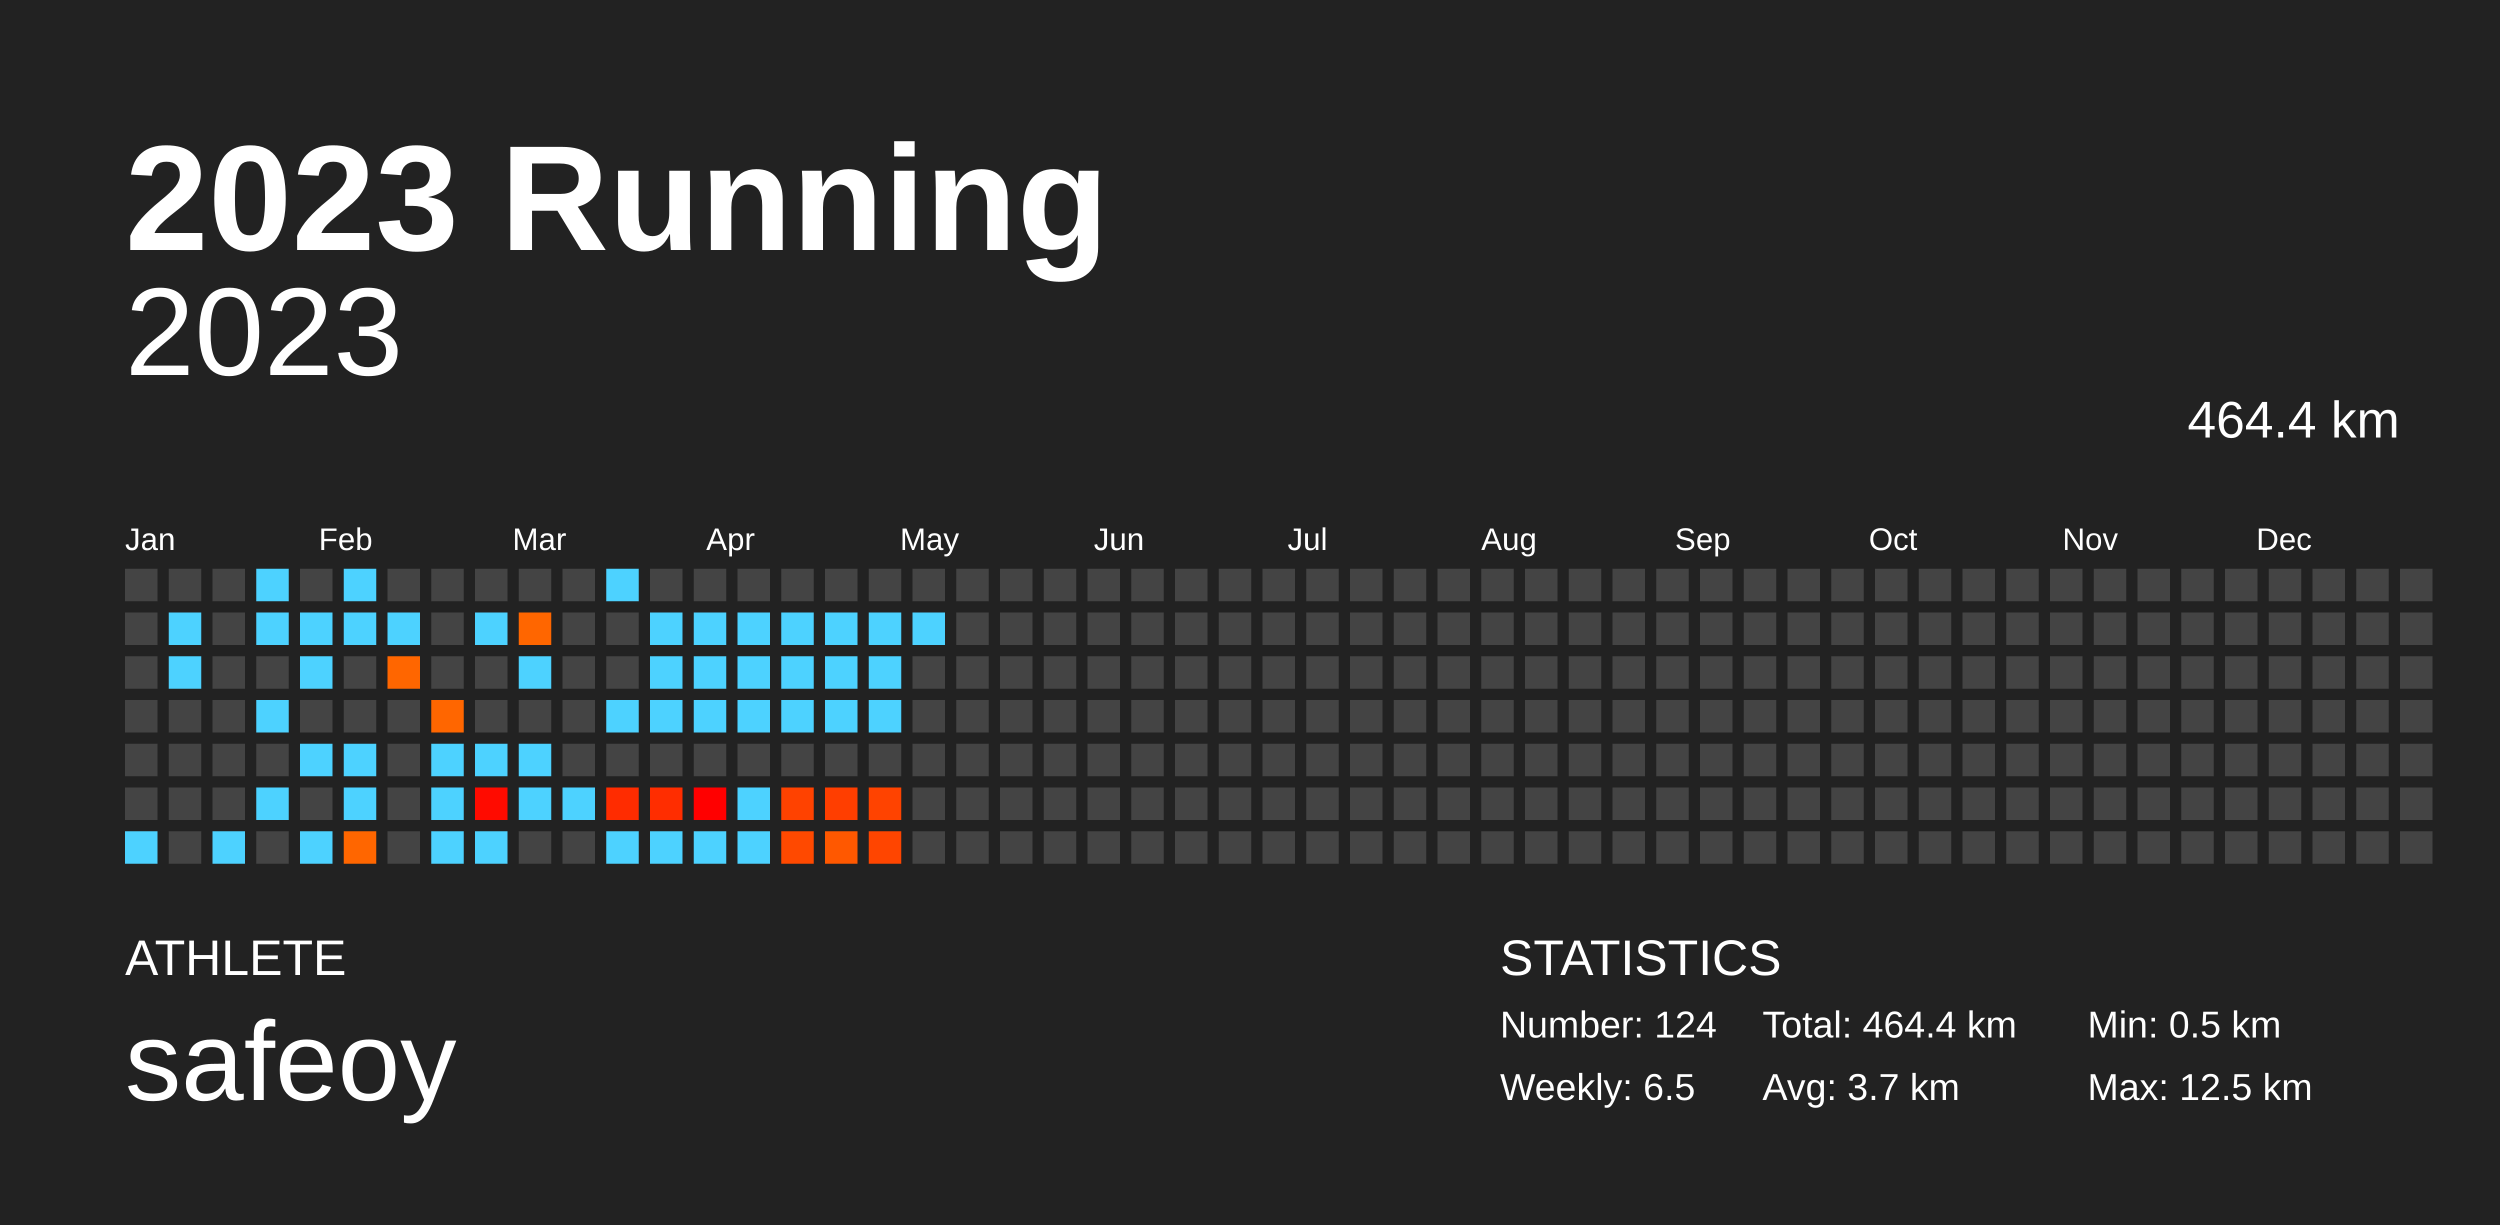
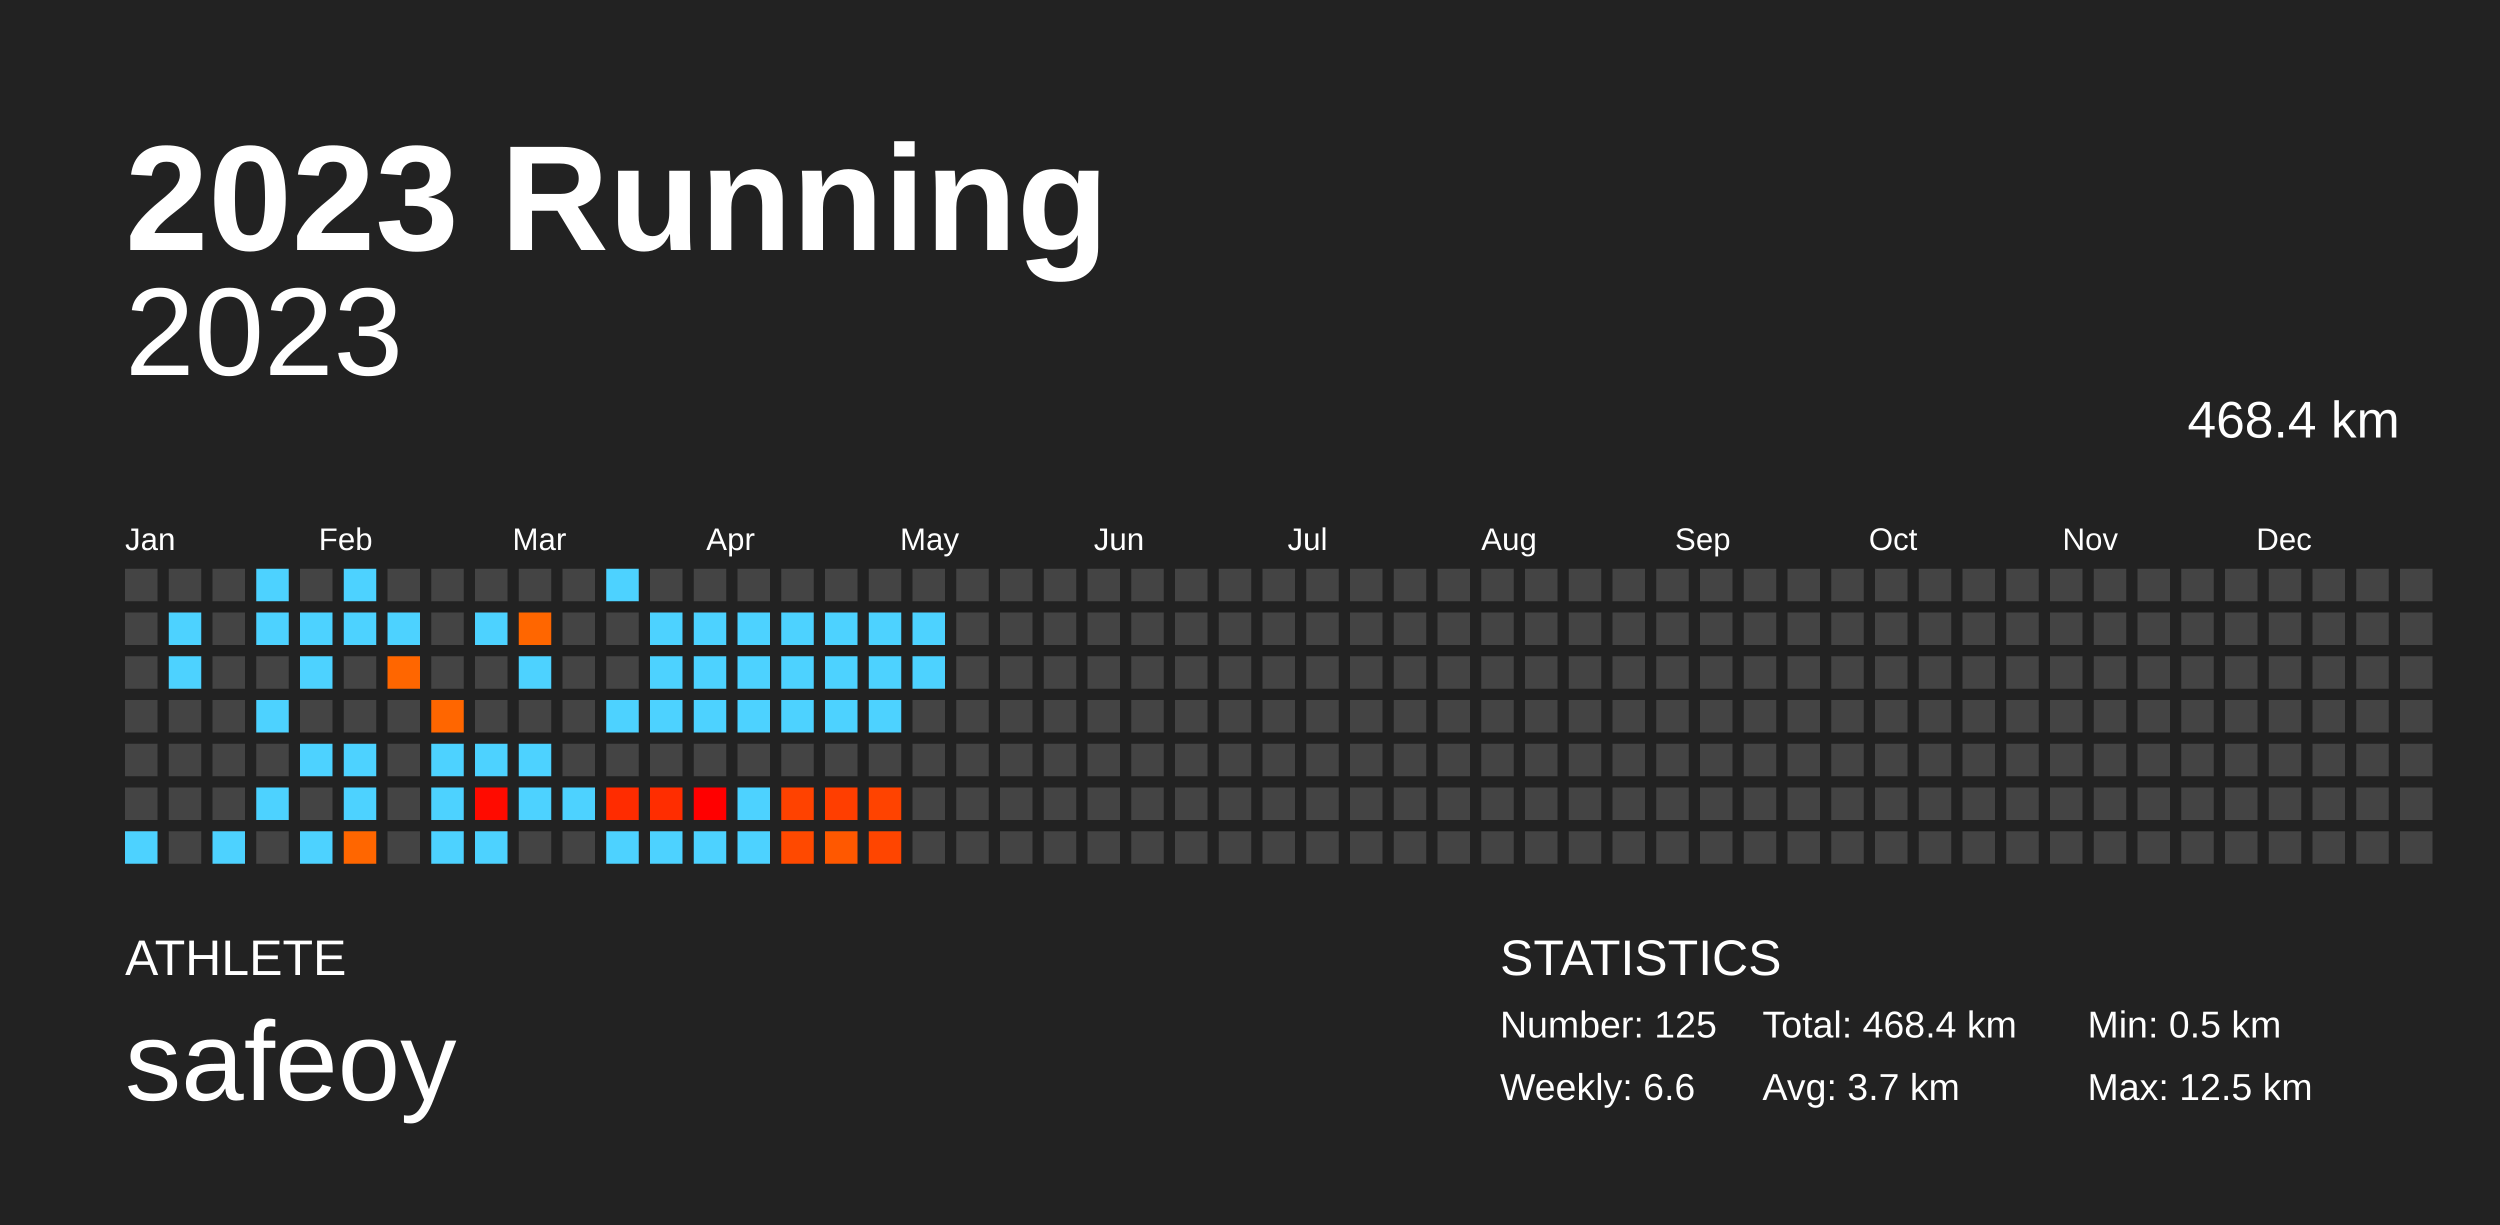
<svg xmlns="http://www.w3.org/2000/svg" baseProfile="full" height="98mm" version="1.1" viewBox="0,0,200,98" width="200mm">
  <defs />
  <rect fill="#222222" height="98" width="200" x="0" y="0" />
  <text fill="#FFFFFF" style="font-size:12px; font-family:Arial; font-weight:bold;" x="10" y="20">2023 Running</text>
  <text fill="#FFFFFF" style="font-size:4px; font-family:Arial" x="10" y="78">ATHLETE</text>
  <text fill="#FFFFFF" style="font-size:9px; font-family:Arial" x="10" y="88">safeoy</text>
  <text fill="#FFFFFF" style="font-size:4px; font-family:Arial" x="120" y="78">STATISTICS</text>
-   <text fill="#FFFFFF" style="font-size:3px; font-family:Arial" x="120" y="83">Number: 124</text>
-   <text fill="#FFFFFF" style="font-size:3px; font-family:Arial" x="120" y="88">Weekly: 6.5</text>
-   <text fill="#FFFFFF" style="font-size:3px; font-family:Arial" x="141" y="83">Total: 464.4 km</text>
+   <text fill="#FFFFFF" style="font-size:3px; font-family:Arial" x="120" y="83">Number: 125</text>
+   <text fill="#FFFFFF" style="font-size:3px; font-family:Arial" x="120" y="88">Weekly: 6.6</text>
+   <text fill="#FFFFFF" style="font-size:3px; font-family:Arial" x="141" y="83">Total: 468.4 km</text>
  <text fill="#FFFFFF" style="font-size:3px; font-family:Arial" x="141" y="88">Avg: 3.7 km</text>
  <text fill="#FFFFFF" style="font-size:3px; font-family:Arial" x="167" y="83">Min: 0.5 km</text>
  <text fill="#FFFFFF" style="font-size:3px; font-family:Arial" x="167" y="88">Max: 12.5 km</text>
  <text alignment-baseline="hanging" fill="#FFFFFF" style="font-size:10.0px; font-family:Arial;" x="10" y="30">2023</text>
-   <text alignment-baseline="hanging" fill="#FFFFFF" style="font-size:4.125px; font-family:Arial;" x="175" y="35">464.4 km</text>
+   <text alignment-baseline="hanging" fill="#FFFFFF" style="font-size:4.125px; font-family:Arial;" x="175" y="35">468.4 km</text>
  <text fill="#FFFFFF" style="font-size:2.5px; font-family:Arial" x="10.0" y="44">Jan</text>
  <text fill="#FFFFFF" style="font-size:2.5px; font-family:Arial" x="25.5" y="44">Feb</text>
  <text fill="#FFFFFF" style="font-size:2.5px; font-family:Arial" x="41.0" y="44">Mar</text>
  <text fill="#FFFFFF" style="font-size:2.5px; font-family:Arial" x="56.5" y="44">Apr</text>
  <text fill="#FFFFFF" style="font-size:2.5px; font-family:Arial" x="72.0" y="44">May</text>
  <text fill="#FFFFFF" style="font-size:2.5px; font-family:Arial" x="87.5" y="44">Jun</text>
  <text fill="#FFFFFF" style="font-size:2.5px; font-family:Arial" x="103.0" y="44">Jul</text>
  <text fill="#FFFFFF" style="font-size:2.5px; font-family:Arial" x="118.5" y="44">Aug</text>
  <text fill="#FFFFFF" style="font-size:2.5px; font-family:Arial" x="134.0" y="44">Sep</text>
  <text fill="#FFFFFF" style="font-size:2.5px; font-family:Arial" x="149.5" y="44">Oct</text>
  <text fill="#FFFFFF" style="font-size:2.5px; font-family:Arial" x="165.0" y="44">Nov</text>
  <text fill="#FFFFFF" style="font-size:2.5px; font-family:Arial" x="180.5" y="44">Dec</text>
  <rect fill="#444444" height="2.6" width="2.6" x="10.0" y="45.5" />
  <rect fill="#444444" height="2.6" width="2.6" x="10.0" y="49.0" />
  <rect fill="#444444" height="2.6" width="2.6" x="10.0" y="52.5" />
  <rect fill="#444444" height="2.6" width="2.6" x="10.0" y="56.0" />
  <rect fill="#444444" height="2.6" width="2.6" x="10.0" y="59.5" />
  <rect fill="#444444" height="2.6" width="2.6" x="10.0" y="63.0" />
  <rect fill="#4dd2ff" height="2.6" width="2.6" x="10.0" y="66.5" />
  <rect fill="#444444" height="2.6" width="2.6" x="13.5" y="45.5" />
  <rect fill="#4dd2ff" height="2.6" width="2.6" x="13.5" y="49.0" />
  <rect fill="#4dd2ff" height="2.6" width="2.6" x="13.5" y="52.5" />
  <rect fill="#444444" height="2.6" width="2.6" x="13.5" y="56.0" />
  <rect fill="#444444" height="2.6" width="2.6" x="13.5" y="59.5" />
  <rect fill="#444444" height="2.6" width="2.6" x="13.5" y="63.0" />
  <rect fill="#444444" height="2.6" width="2.6" x="13.5" y="66.5" />
  <rect fill="#444444" height="2.6" width="2.6" x="17.0" y="45.5" />
  <rect fill="#444444" height="2.6" width="2.6" x="17.0" y="49.0" />
  <rect fill="#444444" height="2.6" width="2.6" x="17.0" y="52.5" />
  <rect fill="#444444" height="2.6" width="2.6" x="17.0" y="56.0" />
  <rect fill="#444444" height="2.6" width="2.6" x="17.0" y="59.5" />
  <rect fill="#444444" height="2.6" width="2.6" x="17.0" y="63.0" />
  <rect fill="#4dd2ff" height="2.6" width="2.6" x="17.0" y="66.5" />
  <rect fill="#4dd2ff" height="2.6" width="2.6" x="20.5" y="45.5" />
  <rect fill="#4dd2ff" height="2.6" width="2.6" x="20.5" y="49.0" />
  <rect fill="#444444" height="2.6" width="2.6" x="20.5" y="52.5" />
  <rect fill="#4dd2ff" height="2.6" width="2.6" x="20.5" y="56.0" />
  <rect fill="#444444" height="2.6" width="2.6" x="20.5" y="59.5" />
  <rect fill="#4dd2ff" height="2.6" width="2.6" x="20.5" y="63.0" />
  <rect fill="#444444" height="2.6" width="2.6" x="20.5" y="66.5" />
  <rect fill="#444444" height="2.6" width="2.6" x="24.0" y="45.5" />
  <rect fill="#4dd2ff" height="2.6" width="2.6" x="24.0" y="49.0" />
  <rect fill="#4dd2ff" height="2.6" width="2.6" x="24.0" y="52.5" />
  <rect fill="#444444" height="2.6" width="2.6" x="24.0" y="56.0" />
  <rect fill="#4dd2ff" height="2.6" width="2.6" x="24.0" y="59.5" />
  <rect fill="#444444" height="2.6" width="2.6" x="24.0" y="63.0" />
  <rect fill="#4dd2ff" height="2.6" width="2.6" x="24.0" y="66.5" />
  <rect fill="#4dd2ff" height="2.6" width="2.6" x="27.5" y="45.5" />
  <rect fill="#4dd2ff" height="2.6" width="2.6" x="27.5" y="49.0" />
  <rect fill="#444444" height="2.6" width="2.6" x="27.5" y="52.5" />
  <rect fill="#444444" height="2.6" width="2.6" x="27.5" y="56.0" />
  <rect fill="#4dd2ff" height="2.6" width="2.6" x="27.5" y="59.5" />
  <rect fill="#4dd2ff" height="2.6" width="2.6" x="27.5" y="63.0" />
  <rect fill="#ff6600" height="2.6" width="2.6" x="27.5" y="66.5" />
  <rect fill="#444444" height="2.6" width="2.6" x="31.0" y="45.5" />
  <rect fill="#4dd2ff" height="2.6" width="2.6" x="31.0" y="49.0" />
  <rect fill="#ff6600" height="2.6" width="2.6" x="31.0" y="52.5" />
  <rect fill="#444444" height="2.6" width="2.6" x="31.0" y="56.0" />
  <rect fill="#444444" height="2.6" width="2.6" x="31.0" y="59.5" />
  <rect fill="#444444" height="2.6" width="2.6" x="31.0" y="63.0" />
  <rect fill="#444444" height="2.6" width="2.6" x="31.0" y="66.5" />
  <rect fill="#444444" height="2.6" width="2.6" x="34.5" y="45.5" />
  <rect fill="#444444" height="2.6" width="2.6" x="34.5" y="49.0" />
  <rect fill="#444444" height="2.6" width="2.6" x="34.5" y="52.5" />
  <rect fill="#ff6600" height="2.6" width="2.6" x="34.5" y="56.0" />
  <rect fill="#4dd2ff" height="2.6" width="2.6" x="34.5" y="59.5" />
  <rect fill="#4dd2ff" height="2.6" width="2.6" x="34.5" y="63.0" />
  <rect fill="#4dd2ff" height="2.6" width="2.6" x="34.5" y="66.5" />
  <rect fill="#444444" height="2.6" width="2.6" x="38.0" y="45.5" />
  <rect fill="#4dd2ff" height="2.6" width="2.6" x="38.0" y="49.0" />
  <rect fill="#444444" height="2.6" width="2.6" x="38.0" y="52.5" />
  <rect fill="#444444" height="2.6" width="2.6" x="38.0" y="56.0" />
  <rect fill="#4dd2ff" height="2.6" width="2.6" x="38.0" y="59.5" />
  <rect fill="#ff0b00" height="2.6" width="2.6" x="38.0" y="63.0" />
  <rect fill="#4dd2ff" height="2.6" width="2.6" x="38.0" y="66.5" />
  <rect fill="#444444" height="2.6" width="2.6" x="41.5" y="45.5" />
  <rect fill="#ff6600" height="2.6" width="2.6" x="41.5" y="49.0" />
  <rect fill="#4dd2ff" height="2.6" width="2.6" x="41.5" y="52.5" />
  <rect fill="#444444" height="2.6" width="2.6" x="41.5" y="56.0" />
  <rect fill="#4dd2ff" height="2.6" width="2.6" x="41.5" y="59.5" />
  <rect fill="#4dd2ff" height="2.6" width="2.6" x="41.5" y="63.0" />
  <rect fill="#444444" height="2.6" width="2.6" x="41.5" y="66.5" />
  <rect fill="#444444" height="2.6" width="2.6" x="45.0" y="45.5" />
  <rect fill="#444444" height="2.6" width="2.6" x="45.0" y="49.0" />
  <rect fill="#444444" height="2.6" width="2.6" x="45.0" y="52.5" />
  <rect fill="#444444" height="2.6" width="2.6" x="45.0" y="56.0" />
  <rect fill="#444444" height="2.6" width="2.6" x="45.0" y="59.5" />
  <rect fill="#4dd2ff" height="2.6" width="2.6" x="45.0" y="63.0" />
  <rect fill="#444444" height="2.6" width="2.6" x="45.0" y="66.5" />
  <rect fill="#4dd2ff" height="2.6" width="2.6" x="48.5" y="45.5" />
  <rect fill="#444444" height="2.6" width="2.6" x="48.5" y="49.0" />
  <rect fill="#444444" height="2.6" width="2.6" x="48.5" y="52.5" />
  <rect fill="#4dd2ff" height="2.6" width="2.6" x="48.5" y="56.0" />
  <rect fill="#444444" height="2.6" width="2.6" x="48.5" y="59.5" />
  <rect fill="#ff2c00" height="2.6" width="2.6" x="48.5" y="63.0" />
  <rect fill="#4dd2ff" height="2.6" width="2.6" x="48.5" y="66.5" />
  <rect fill="#444444" height="2.6" width="2.6" x="52.0" y="45.5" />
  <rect fill="#4dd2ff" height="2.6" width="2.6" x="52.0" y="49.0" />
  <rect fill="#4dd2ff" height="2.6" width="2.6" x="52.0" y="52.5" />
  <rect fill="#4dd2ff" height="2.6" width="2.6" x="52.0" y="56.0" />
  <rect fill="#444444" height="2.6" width="2.6" x="52.0" y="59.5" />
  <rect fill="#ff2d00" height="2.6" width="2.6" x="52.0" y="63.0" />
  <rect fill="#4dd2ff" height="2.6" width="2.6" x="52.0" y="66.5" />
  <rect fill="#444444" height="2.6" width="2.6" x="55.5" y="45.5" />
  <rect fill="#4dd2ff" height="2.6" width="2.6" x="55.5" y="49.0" />
  <rect fill="#4dd2ff" height="2.6" width="2.6" x="55.5" y="52.5" />
  <rect fill="#4dd2ff" height="2.6" width="2.6" x="55.5" y="56.0" />
  <rect fill="#444444" height="2.6" width="2.6" x="55.5" y="59.5" />
  <rect fill="#ff0000" height="2.6" width="2.6" x="55.5" y="63.0" />
  <rect fill="#4dd2ff" height="2.6" width="2.6" x="55.5" y="66.5" />
  <rect fill="#444444" height="2.6" width="2.6" x="59.0" y="45.5" />
  <rect fill="#4dd2ff" height="2.6" width="2.6" x="59.0" y="49.0" />
  <rect fill="#4dd2ff" height="2.6" width="2.6" x="59.0" y="52.5" />
  <rect fill="#4dd2ff" height="2.6" width="2.6" x="59.0" y="56.0" />
  <rect fill="#444444" height="2.6" width="2.6" x="59.0" y="59.5" />
  <rect fill="#4dd2ff" height="2.6" width="2.6" x="59.0" y="63.0" />
  <rect fill="#4dd2ff" height="2.6" width="2.6" x="59.0" y="66.5" />
  <rect fill="#444444" height="2.6" width="2.6" x="62.5" y="45.5" />
  <rect fill="#4dd2ff" height="2.6" width="2.6" x="62.5" y="49.0" />
  <rect fill="#4dd2ff" height="2.6" width="2.6" x="62.5" y="52.5" />
  <rect fill="#4dd2ff" height="2.6" width="2.6" x="62.5" y="56.0" />
  <rect fill="#444444" height="2.6" width="2.6" x="62.5" y="59.5" />
  <rect fill="#ff4200" height="2.6" width="2.6" x="62.5" y="63.0" />
  <rect fill="#ff4900" height="2.6" width="2.6" x="62.5" y="66.5" />
  <rect fill="#444444" height="2.6" width="2.6" x="66.0" y="45.5" />
  <rect fill="#4dd2ff" height="2.6" width="2.6" x="66.0" y="49.0" />
  <rect fill="#4dd2ff" height="2.6" width="2.6" x="66.0" y="52.5" />
  <rect fill="#4dd2ff" height="2.6" width="2.6" x="66.0" y="56.0" />
  <rect fill="#444444" height="2.6" width="2.6" x="66.0" y="59.5" />
  <rect fill="#ff3e00" height="2.6" width="2.6" x="66.0" y="63.0" />
  <rect fill="#ff5800" height="2.6" width="2.6" x="66.0" y="66.5" />
  <rect fill="#444444" height="2.6" width="2.6" x="69.5" y="45.5" />
  <rect fill="#4dd2ff" height="2.6" width="2.6" x="69.5" y="49.0" />
  <rect fill="#4dd2ff" height="2.6" width="2.6" x="69.5" y="52.5" />
  <rect fill="#4dd2ff" height="2.6" width="2.6" x="69.5" y="56.0" />
  <rect fill="#444444" height="2.6" width="2.6" x="69.5" y="59.5" />
  <rect fill="#ff4300" height="2.6" width="2.6" x="69.5" y="63.0" />
  <rect fill="#ff4500" height="2.6" width="2.6" x="69.5" y="66.5" />
  <rect fill="#444444" height="2.6" width="2.6" x="73.0" y="45.5" />
  <rect fill="#4dd2ff" height="2.6" width="2.6" x="73.0" y="49.0" />
-   <rect fill="#444444" height="2.6" width="2.6" x="73.0" y="52.5" />
+   <rect fill="#4dd2ff" height="2.6" width="2.6" x="73.0" y="52.5" />
  <rect fill="#444444" height="2.6" width="2.6" x="73.0" y="56.0" />
  <rect fill="#444444" height="2.6" width="2.6" x="73.0" y="59.5" />
  <rect fill="#444444" height="2.6" width="2.6" x="73.0" y="63.0" />
  <rect fill="#444444" height="2.6" width="2.6" x="73.0" y="66.5" />
  <rect fill="#444444" height="2.6" width="2.6" x="76.5" y="45.5" />
  <rect fill="#444444" height="2.6" width="2.6" x="76.5" y="49.0" />
  <rect fill="#444444" height="2.6" width="2.6" x="76.5" y="52.5" />
  <rect fill="#444444" height="2.6" width="2.6" x="76.5" y="56.0" />
  <rect fill="#444444" height="2.6" width="2.6" x="76.5" y="59.5" />
  <rect fill="#444444" height="2.6" width="2.6" x="76.5" y="63.0" />
  <rect fill="#444444" height="2.6" width="2.6" x="76.5" y="66.5" />
  <rect fill="#444444" height="2.6" width="2.6" x="80.0" y="45.5" />
  <rect fill="#444444" height="2.6" width="2.6" x="80.0" y="49.0" />
  <rect fill="#444444" height="2.6" width="2.6" x="80.0" y="52.5" />
  <rect fill="#444444" height="2.6" width="2.6" x="80.0" y="56.0" />
  <rect fill="#444444" height="2.6" width="2.6" x="80.0" y="59.5" />
  <rect fill="#444444" height="2.6" width="2.6" x="80.0" y="63.0" />
  <rect fill="#444444" height="2.6" width="2.6" x="80.0" y="66.5" />
  <rect fill="#444444" height="2.6" width="2.6" x="83.5" y="45.5" />
  <rect fill="#444444" height="2.6" width="2.6" x="83.5" y="49.0" />
  <rect fill="#444444" height="2.6" width="2.6" x="83.5" y="52.5" />
  <rect fill="#444444" height="2.6" width="2.6" x="83.5" y="56.0" />
  <rect fill="#444444" height="2.6" width="2.6" x="83.5" y="59.5" />
  <rect fill="#444444" height="2.6" width="2.6" x="83.5" y="63.0" />
  <rect fill="#444444" height="2.6" width="2.6" x="83.5" y="66.5" />
  <rect fill="#444444" height="2.6" width="2.6" x="87.0" y="45.5" />
  <rect fill="#444444" height="2.6" width="2.6" x="87.0" y="49.0" />
  <rect fill="#444444" height="2.6" width="2.6" x="87.0" y="52.5" />
  <rect fill="#444444" height="2.6" width="2.6" x="87.0" y="56.0" />
  <rect fill="#444444" height="2.6" width="2.6" x="87.0" y="59.5" />
  <rect fill="#444444" height="2.6" width="2.6" x="87.0" y="63.0" />
  <rect fill="#444444" height="2.6" width="2.6" x="87.0" y="66.5" />
  <rect fill="#444444" height="2.6" width="2.6" x="90.5" y="45.5" />
  <rect fill="#444444" height="2.6" width="2.6" x="90.5" y="49.0" />
  <rect fill="#444444" height="2.6" width="2.6" x="90.5" y="52.5" />
  <rect fill="#444444" height="2.6" width="2.6" x="90.5" y="56.0" />
  <rect fill="#444444" height="2.6" width="2.6" x="90.5" y="59.5" />
  <rect fill="#444444" height="2.6" width="2.6" x="90.5" y="63.0" />
  <rect fill="#444444" height="2.6" width="2.6" x="90.5" y="66.5" />
  <rect fill="#444444" height="2.6" width="2.6" x="94.0" y="45.5" />
  <rect fill="#444444" height="2.6" width="2.6" x="94.0" y="49.0" />
  <rect fill="#444444" height="2.6" width="2.6" x="94.0" y="52.5" />
  <rect fill="#444444" height="2.6" width="2.6" x="94.0" y="56.0" />
  <rect fill="#444444" height="2.6" width="2.6" x="94.0" y="59.5" />
  <rect fill="#444444" height="2.6" width="2.6" x="94.0" y="63.0" />
  <rect fill="#444444" height="2.6" width="2.6" x="94.0" y="66.5" />
  <rect fill="#444444" height="2.6" width="2.6" x="97.5" y="45.5" />
  <rect fill="#444444" height="2.6" width="2.6" x="97.5" y="49.0" />
  <rect fill="#444444" height="2.6" width="2.6" x="97.5" y="52.5" />
  <rect fill="#444444" height="2.6" width="2.6" x="97.5" y="56.0" />
  <rect fill="#444444" height="2.6" width="2.6" x="97.5" y="59.5" />
  <rect fill="#444444" height="2.6" width="2.6" x="97.5" y="63.0" />
  <rect fill="#444444" height="2.6" width="2.6" x="97.5" y="66.5" />
  <rect fill="#444444" height="2.6" width="2.6" x="101.0" y="45.5" />
  <rect fill="#444444" height="2.6" width="2.6" x="101.0" y="49.0" />
  <rect fill="#444444" height="2.6" width="2.6" x="101.0" y="52.5" />
  <rect fill="#444444" height="2.6" width="2.6" x="101.0" y="56.0" />
  <rect fill="#444444" height="2.6" width="2.6" x="101.0" y="59.5" />
  <rect fill="#444444" height="2.6" width="2.6" x="101.0" y="63.0" />
  <rect fill="#444444" height="2.6" width="2.6" x="101.0" y="66.5" />
  <rect fill="#444444" height="2.6" width="2.6" x="104.5" y="45.5" />
  <rect fill="#444444" height="2.6" width="2.6" x="104.5" y="49.0" />
  <rect fill="#444444" height="2.6" width="2.6" x="104.5" y="52.5" />
  <rect fill="#444444" height="2.6" width="2.6" x="104.5" y="56.0" />
  <rect fill="#444444" height="2.6" width="2.6" x="104.5" y="59.5" />
  <rect fill="#444444" height="2.6" width="2.6" x="104.5" y="63.0" />
  <rect fill="#444444" height="2.6" width="2.6" x="104.5" y="66.5" />
  <rect fill="#444444" height="2.6" width="2.6" x="108.0" y="45.5" />
  <rect fill="#444444" height="2.6" width="2.6" x="108.0" y="49.0" />
  <rect fill="#444444" height="2.6" width="2.6" x="108.0" y="52.5" />
  <rect fill="#444444" height="2.6" width="2.6" x="108.0" y="56.0" />
  <rect fill="#444444" height="2.6" width="2.6" x="108.0" y="59.5" />
  <rect fill="#444444" height="2.6" width="2.6" x="108.0" y="63.0" />
  <rect fill="#444444" height="2.6" width="2.6" x="108.0" y="66.5" />
  <rect fill="#444444" height="2.6" width="2.6" x="111.5" y="45.5" />
  <rect fill="#444444" height="2.6" width="2.6" x="111.5" y="49.0" />
  <rect fill="#444444" height="2.6" width="2.6" x="111.5" y="52.5" />
  <rect fill="#444444" height="2.6" width="2.6" x="111.5" y="56.0" />
  <rect fill="#444444" height="2.6" width="2.6" x="111.5" y="59.5" />
  <rect fill="#444444" height="2.6" width="2.6" x="111.5" y="63.0" />
  <rect fill="#444444" height="2.6" width="2.6" x="111.5" y="66.5" />
  <rect fill="#444444" height="2.6" width="2.6" x="115.0" y="45.5" />
  <rect fill="#444444" height="2.6" width="2.6" x="115.0" y="49.0" />
  <rect fill="#444444" height="2.6" width="2.6" x="115.0" y="52.5" />
  <rect fill="#444444" height="2.6" width="2.6" x="115.0" y="56.0" />
  <rect fill="#444444" height="2.6" width="2.6" x="115.0" y="59.5" />
  <rect fill="#444444" height="2.6" width="2.6" x="115.0" y="63.0" />
  <rect fill="#444444" height="2.6" width="2.6" x="115.0" y="66.5" />
  <rect fill="#444444" height="2.6" width="2.6" x="118.5" y="45.5" />
  <rect fill="#444444" height="2.6" width="2.6" x="118.5" y="49.0" />
  <rect fill="#444444" height="2.6" width="2.6" x="118.5" y="52.5" />
  <rect fill="#444444" height="2.6" width="2.6" x="118.5" y="56.0" />
  <rect fill="#444444" height="2.6" width="2.6" x="118.5" y="59.5" />
  <rect fill="#444444" height="2.6" width="2.6" x="118.5" y="63.0" />
  <rect fill="#444444" height="2.6" width="2.6" x="118.5" y="66.5" />
  <rect fill="#444444" height="2.6" width="2.6" x="122.0" y="45.5" />
  <rect fill="#444444" height="2.6" width="2.6" x="122.0" y="49.0" />
  <rect fill="#444444" height="2.6" width="2.6" x="122.0" y="52.5" />
  <rect fill="#444444" height="2.6" width="2.6" x="122.0" y="56.0" />
  <rect fill="#444444" height="2.6" width="2.6" x="122.0" y="59.5" />
  <rect fill="#444444" height="2.6" width="2.6" x="122.0" y="63.0" />
  <rect fill="#444444" height="2.6" width="2.6" x="122.0" y="66.5" />
  <rect fill="#444444" height="2.6" width="2.6" x="125.5" y="45.5" />
  <rect fill="#444444" height="2.6" width="2.6" x="125.5" y="49.0" />
  <rect fill="#444444" height="2.6" width="2.6" x="125.5" y="52.5" />
  <rect fill="#444444" height="2.6" width="2.6" x="125.5" y="56.0" />
  <rect fill="#444444" height="2.6" width="2.6" x="125.5" y="59.5" />
  <rect fill="#444444" height="2.6" width="2.6" x="125.5" y="63.0" />
  <rect fill="#444444" height="2.6" width="2.6" x="125.5" y="66.5" />
  <rect fill="#444444" height="2.6" width="2.6" x="129.0" y="45.5" />
  <rect fill="#444444" height="2.6" width="2.6" x="129.0" y="49.0" />
  <rect fill="#444444" height="2.6" width="2.6" x="129.0" y="52.5" />
  <rect fill="#444444" height="2.6" width="2.6" x="129.0" y="56.0" />
  <rect fill="#444444" height="2.6" width="2.6" x="129.0" y="59.5" />
  <rect fill="#444444" height="2.6" width="2.6" x="129.0" y="63.0" />
  <rect fill="#444444" height="2.6" width="2.6" x="129.0" y="66.5" />
  <rect fill="#444444" height="2.6" width="2.6" x="132.5" y="45.5" />
  <rect fill="#444444" height="2.6" width="2.6" x="132.5" y="49.0" />
  <rect fill="#444444" height="2.6" width="2.6" x="132.5" y="52.5" />
  <rect fill="#444444" height="2.6" width="2.6" x="132.5" y="56.0" />
  <rect fill="#444444" height="2.6" width="2.6" x="132.5" y="59.5" />
  <rect fill="#444444" height="2.6" width="2.6" x="132.5" y="63.0" />
  <rect fill="#444444" height="2.6" width="2.6" x="132.5" y="66.5" />
  <rect fill="#444444" height="2.6" width="2.6" x="136.0" y="45.5" />
  <rect fill="#444444" height="2.6" width="2.6" x="136.0" y="49.0" />
  <rect fill="#444444" height="2.6" width="2.6" x="136.0" y="52.5" />
  <rect fill="#444444" height="2.6" width="2.6" x="136.0" y="56.0" />
  <rect fill="#444444" height="2.6" width="2.6" x="136.0" y="59.5" />
  <rect fill="#444444" height="2.6" width="2.6" x="136.0" y="63.0" />
  <rect fill="#444444" height="2.6" width="2.6" x="136.0" y="66.5" />
  <rect fill="#444444" height="2.6" width="2.6" x="139.5" y="45.5" />
  <rect fill="#444444" height="2.6" width="2.6" x="139.5" y="49.0" />
  <rect fill="#444444" height="2.6" width="2.6" x="139.5" y="52.5" />
  <rect fill="#444444" height="2.6" width="2.6" x="139.5" y="56.0" />
  <rect fill="#444444" height="2.6" width="2.6" x="139.5" y="59.5" />
  <rect fill="#444444" height="2.6" width="2.6" x="139.5" y="63.0" />
  <rect fill="#444444" height="2.6" width="2.6" x="139.5" y="66.5" />
  <rect fill="#444444" height="2.6" width="2.6" x="143.0" y="45.5" />
  <rect fill="#444444" height="2.6" width="2.6" x="143.0" y="49.0" />
  <rect fill="#444444" height="2.6" width="2.6" x="143.0" y="52.5" />
  <rect fill="#444444" height="2.6" width="2.6" x="143.0" y="56.0" />
  <rect fill="#444444" height="2.6" width="2.6" x="143.0" y="59.5" />
  <rect fill="#444444" height="2.6" width="2.6" x="143.0" y="63.0" />
  <rect fill="#444444" height="2.6" width="2.6" x="143.0" y="66.5" />
  <rect fill="#444444" height="2.6" width="2.6" x="146.5" y="45.5" />
  <rect fill="#444444" height="2.6" width="2.6" x="146.5" y="49.0" />
  <rect fill="#444444" height="2.6" width="2.6" x="146.5" y="52.5" />
  <rect fill="#444444" height="2.6" width="2.6" x="146.5" y="56.0" />
  <rect fill="#444444" height="2.6" width="2.6" x="146.5" y="59.5" />
  <rect fill="#444444" height="2.6" width="2.6" x="146.5" y="63.0" />
  <rect fill="#444444" height="2.6" width="2.6" x="146.5" y="66.5" />
  <rect fill="#444444" height="2.6" width="2.6" x="150.0" y="45.5" />
  <rect fill="#444444" height="2.6" width="2.6" x="150.0" y="49.0" />
  <rect fill="#444444" height="2.6" width="2.6" x="150.0" y="52.5" />
  <rect fill="#444444" height="2.6" width="2.6" x="150.0" y="56.0" />
  <rect fill="#444444" height="2.6" width="2.6" x="150.0" y="59.5" />
  <rect fill="#444444" height="2.6" width="2.6" x="150.0" y="63.0" />
  <rect fill="#444444" height="2.6" width="2.6" x="150.0" y="66.5" />
  <rect fill="#444444" height="2.6" width="2.6" x="153.5" y="45.5" />
  <rect fill="#444444" height="2.6" width="2.6" x="153.5" y="49.0" />
  <rect fill="#444444" height="2.6" width="2.6" x="153.5" y="52.5" />
  <rect fill="#444444" height="2.6" width="2.6" x="153.5" y="56.0" />
  <rect fill="#444444" height="2.6" width="2.6" x="153.5" y="59.5" />
  <rect fill="#444444" height="2.6" width="2.6" x="153.5" y="63.0" />
  <rect fill="#444444" height="2.6" width="2.6" x="153.5" y="66.5" />
  <rect fill="#444444" height="2.6" width="2.6" x="157.0" y="45.5" />
  <rect fill="#444444" height="2.6" width="2.6" x="157.0" y="49.0" />
  <rect fill="#444444" height="2.6" width="2.6" x="157.0" y="52.5" />
  <rect fill="#444444" height="2.6" width="2.6" x="157.0" y="56.0" />
  <rect fill="#444444" height="2.6" width="2.6" x="157.0" y="59.5" />
  <rect fill="#444444" height="2.6" width="2.6" x="157.0" y="63.0" />
  <rect fill="#444444" height="2.6" width="2.6" x="157.0" y="66.5" />
  <rect fill="#444444" height="2.6" width="2.6" x="160.5" y="45.5" />
  <rect fill="#444444" height="2.6" width="2.6" x="160.5" y="49.0" />
  <rect fill="#444444" height="2.6" width="2.6" x="160.5" y="52.5" />
  <rect fill="#444444" height="2.6" width="2.6" x="160.5" y="56.0" />
  <rect fill="#444444" height="2.6" width="2.6" x="160.5" y="59.5" />
  <rect fill="#444444" height="2.6" width="2.6" x="160.5" y="63.0" />
  <rect fill="#444444" height="2.6" width="2.6" x="160.5" y="66.5" />
  <rect fill="#444444" height="2.6" width="2.6" x="164.0" y="45.5" />
  <rect fill="#444444" height="2.6" width="2.6" x="164.0" y="49.0" />
  <rect fill="#444444" height="2.6" width="2.6" x="164.0" y="52.5" />
  <rect fill="#444444" height="2.6" width="2.6" x="164.0" y="56.0" />
  <rect fill="#444444" height="2.6" width="2.6" x="164.0" y="59.5" />
  <rect fill="#444444" height="2.6" width="2.6" x="164.0" y="63.0" />
  <rect fill="#444444" height="2.6" width="2.6" x="164.0" y="66.5" />
  <rect fill="#444444" height="2.6" width="2.6" x="167.5" y="45.5" />
  <rect fill="#444444" height="2.6" width="2.6" x="167.5" y="49.0" />
  <rect fill="#444444" height="2.6" width="2.6" x="167.5" y="52.5" />
  <rect fill="#444444" height="2.6" width="2.6" x="167.5" y="56.0" />
  <rect fill="#444444" height="2.6" width="2.6" x="167.5" y="59.5" />
  <rect fill="#444444" height="2.6" width="2.6" x="167.5" y="63.0" />
  <rect fill="#444444" height="2.6" width="2.6" x="167.5" y="66.5" />
  <rect fill="#444444" height="2.6" width="2.6" x="171.0" y="45.5" />
  <rect fill="#444444" height="2.6" width="2.6" x="171.0" y="49.0" />
  <rect fill="#444444" height="2.6" width="2.6" x="171.0" y="52.5" />
  <rect fill="#444444" height="2.6" width="2.6" x="171.0" y="56.0" />
  <rect fill="#444444" height="2.6" width="2.6" x="171.0" y="59.5" />
  <rect fill="#444444" height="2.6" width="2.6" x="171.0" y="63.0" />
  <rect fill="#444444" height="2.6" width="2.6" x="171.0" y="66.5" />
  <rect fill="#444444" height="2.6" width="2.6" x="174.5" y="45.5" />
  <rect fill="#444444" height="2.6" width="2.6" x="174.5" y="49.0" />
  <rect fill="#444444" height="2.6" width="2.6" x="174.5" y="52.5" />
  <rect fill="#444444" height="2.6" width="2.6" x="174.5" y="56.0" />
  <rect fill="#444444" height="2.6" width="2.6" x="174.5" y="59.5" />
  <rect fill="#444444" height="2.6" width="2.6" x="174.5" y="63.0" />
  <rect fill="#444444" height="2.6" width="2.6" x="174.5" y="66.5" />
  <rect fill="#444444" height="2.6" width="2.6" x="178.0" y="45.5" />
  <rect fill="#444444" height="2.6" width="2.6" x="178.0" y="49.0" />
  <rect fill="#444444" height="2.6" width="2.6" x="178.0" y="52.5" />
  <rect fill="#444444" height="2.6" width="2.6" x="178.0" y="56.0" />
  <rect fill="#444444" height="2.6" width="2.6" x="178.0" y="59.5" />
  <rect fill="#444444" height="2.6" width="2.6" x="178.0" y="63.0" />
  <rect fill="#444444" height="2.6" width="2.6" x="178.0" y="66.5" />
  <rect fill="#444444" height="2.6" width="2.6" x="181.5" y="45.5" />
  <rect fill="#444444" height="2.6" width="2.6" x="181.5" y="49.0" />
  <rect fill="#444444" height="2.6" width="2.6" x="181.5" y="52.5" />
  <rect fill="#444444" height="2.6" width="2.6" x="181.5" y="56.0" />
  <rect fill="#444444" height="2.6" width="2.6" x="181.5" y="59.5" />
  <rect fill="#444444" height="2.6" width="2.6" x="181.5" y="63.0" />
  <rect fill="#444444" height="2.6" width="2.6" x="181.5" y="66.5" />
  <rect fill="#444444" height="2.6" width="2.6" x="185.0" y="45.5" />
  <rect fill="#444444" height="2.6" width="2.6" x="185.0" y="49.0" />
  <rect fill="#444444" height="2.6" width="2.6" x="185.0" y="52.5" />
  <rect fill="#444444" height="2.6" width="2.6" x="185.0" y="56.0" />
  <rect fill="#444444" height="2.6" width="2.6" x="185.0" y="59.5" />
  <rect fill="#444444" height="2.6" width="2.6" x="185.0" y="63.0" />
  <rect fill="#444444" height="2.6" width="2.6" x="185.0" y="66.5" />
  <rect fill="#444444" height="2.6" width="2.6" x="188.5" y="45.5" />
  <rect fill="#444444" height="2.6" width="2.6" x="188.5" y="49.0" />
  <rect fill="#444444" height="2.6" width="2.6" x="188.5" y="52.5" />
  <rect fill="#444444" height="2.6" width="2.6" x="188.5" y="56.0" />
  <rect fill="#444444" height="2.6" width="2.6" x="188.5" y="59.5" />
  <rect fill="#444444" height="2.6" width="2.6" x="188.5" y="63.0" />
  <rect fill="#444444" height="2.6" width="2.6" x="188.5" y="66.5" />
  <rect fill="#444444" height="2.6" width="2.6" x="192.0" y="45.5" />
  <rect fill="#444444" height="2.6" width="2.6" x="192.0" y="49.0" />
  <rect fill="#444444" height="2.6" width="2.6" x="192.0" y="52.5" />
  <rect fill="#444444" height="2.6" width="2.6" x="192.0" y="56.0" />
  <rect fill="#444444" height="2.6" width="2.6" x="192.0" y="59.5" />
  <rect fill="#444444" height="2.6" width="2.6" x="192.0" y="63.0" />
  <rect fill="#444444" height="2.6" width="2.6" x="192.0" y="66.5" />
</svg>
